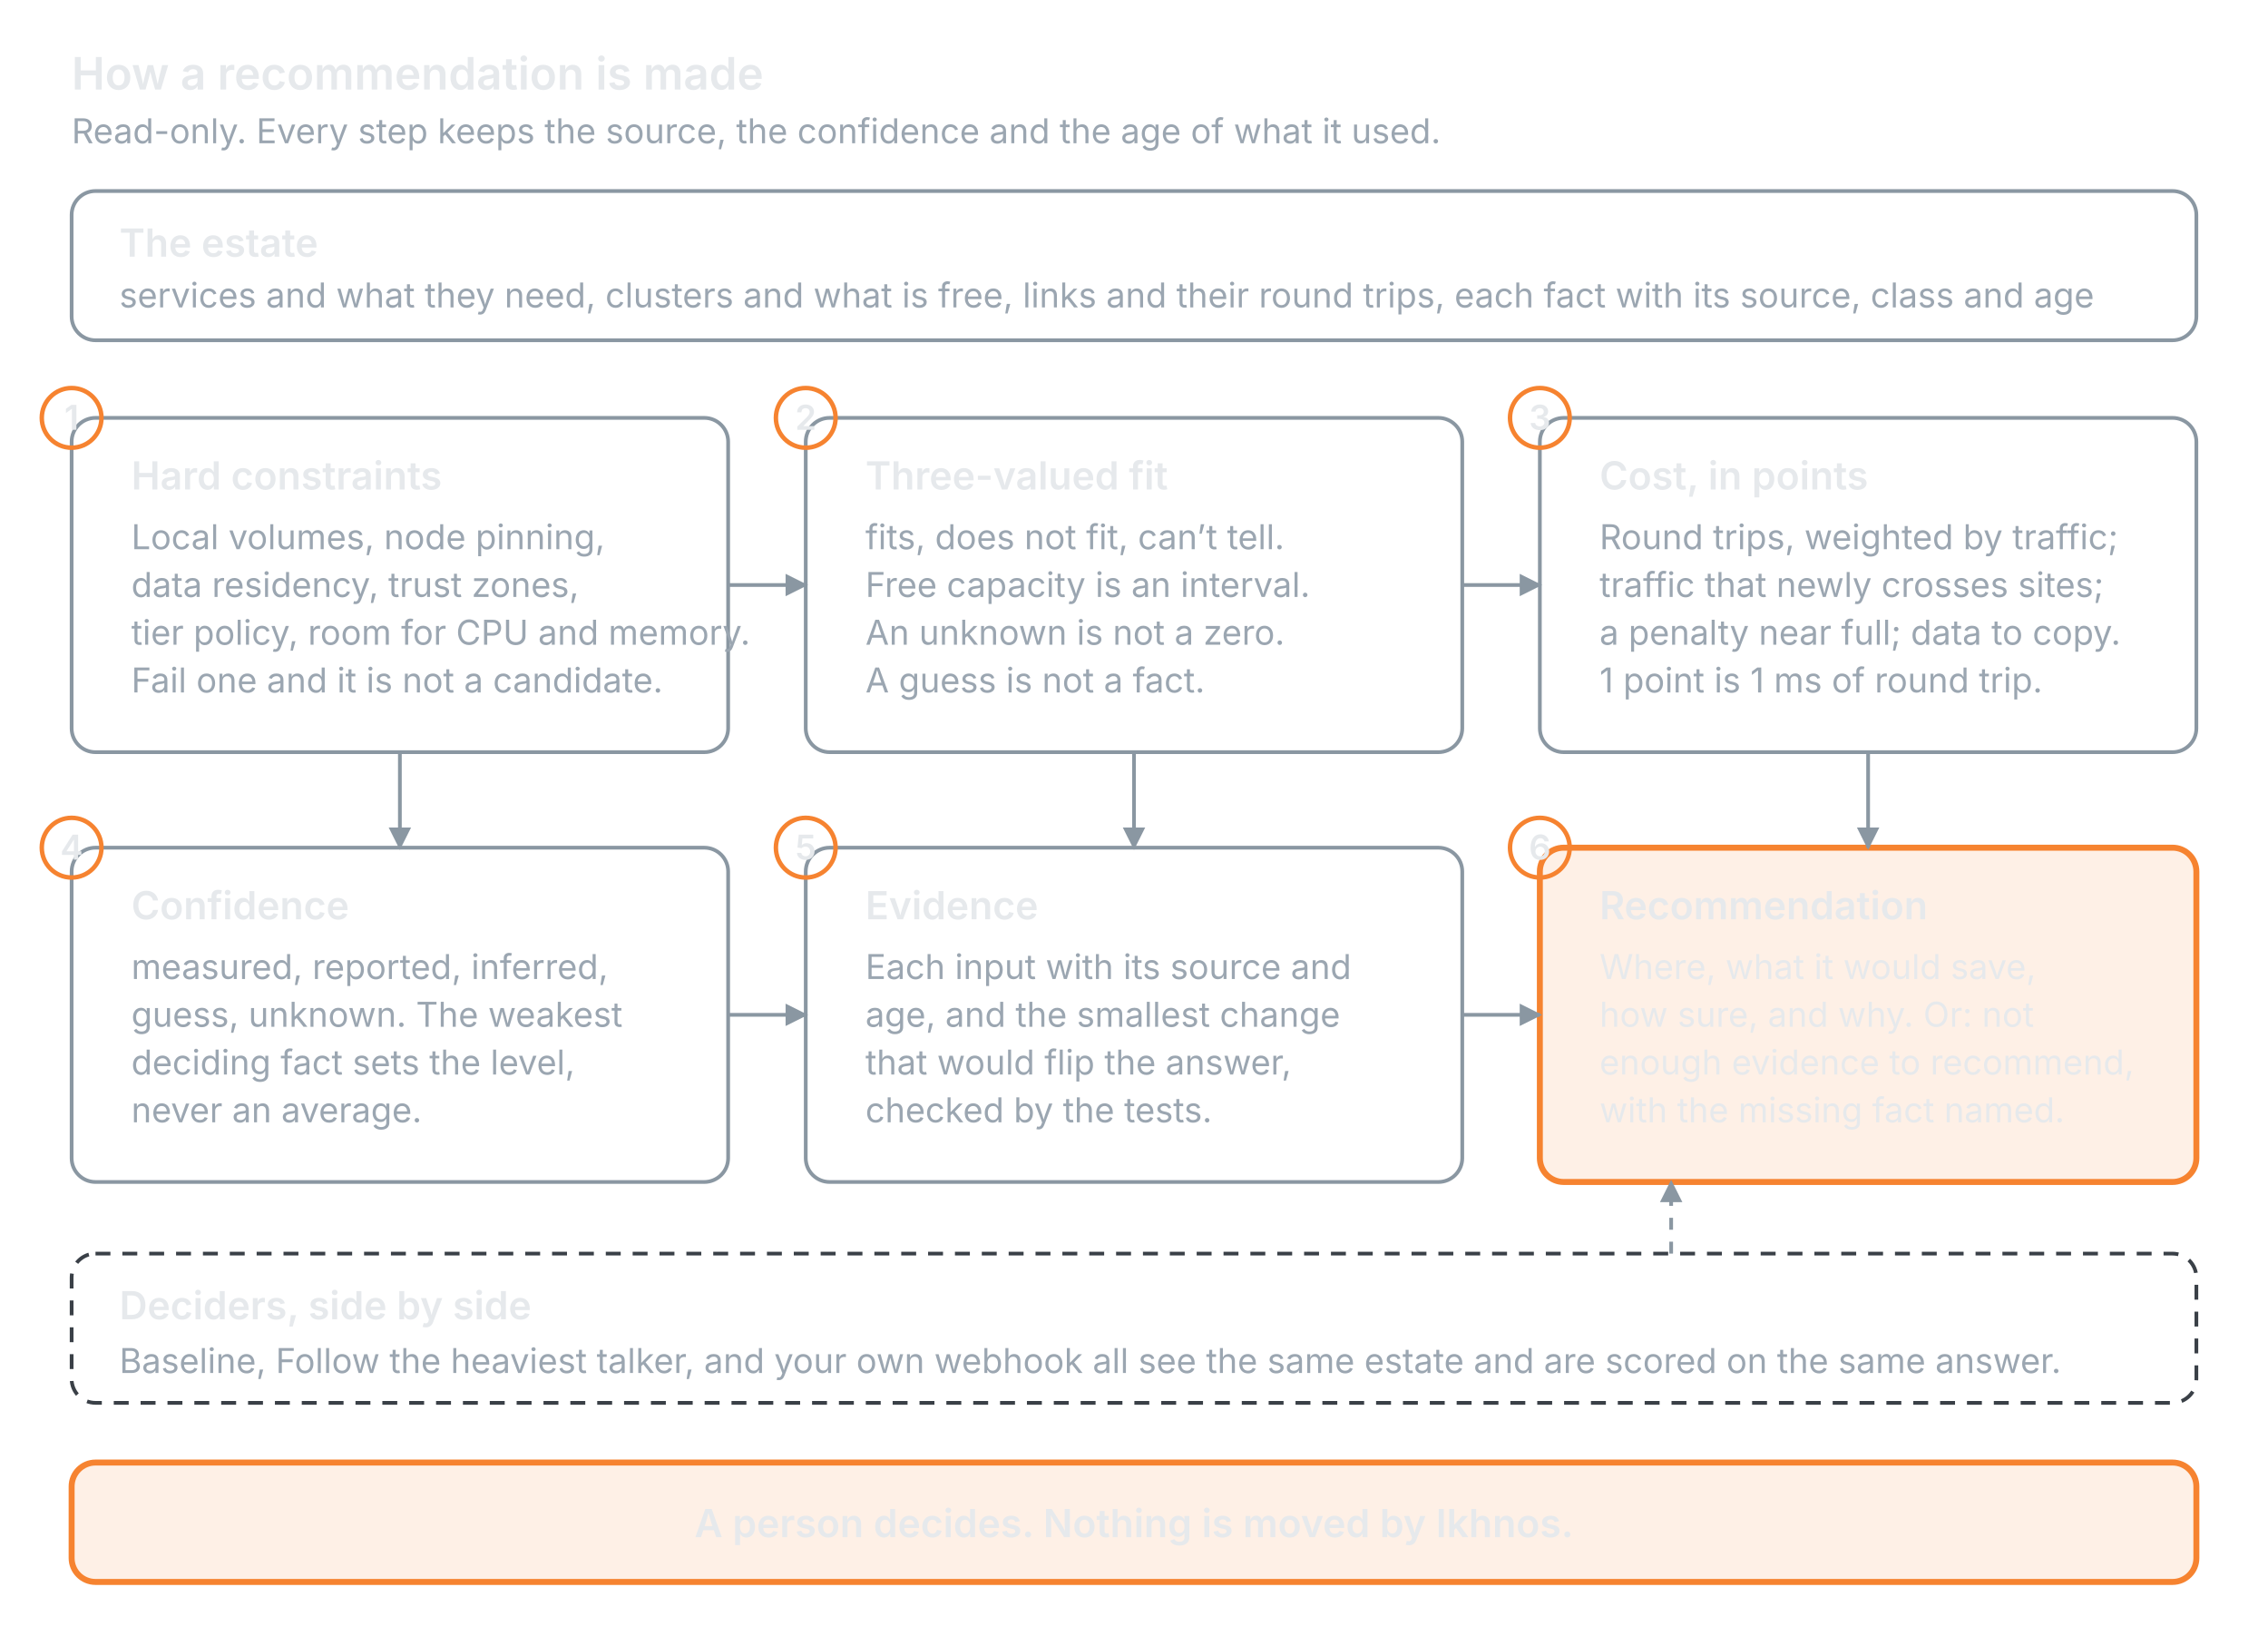
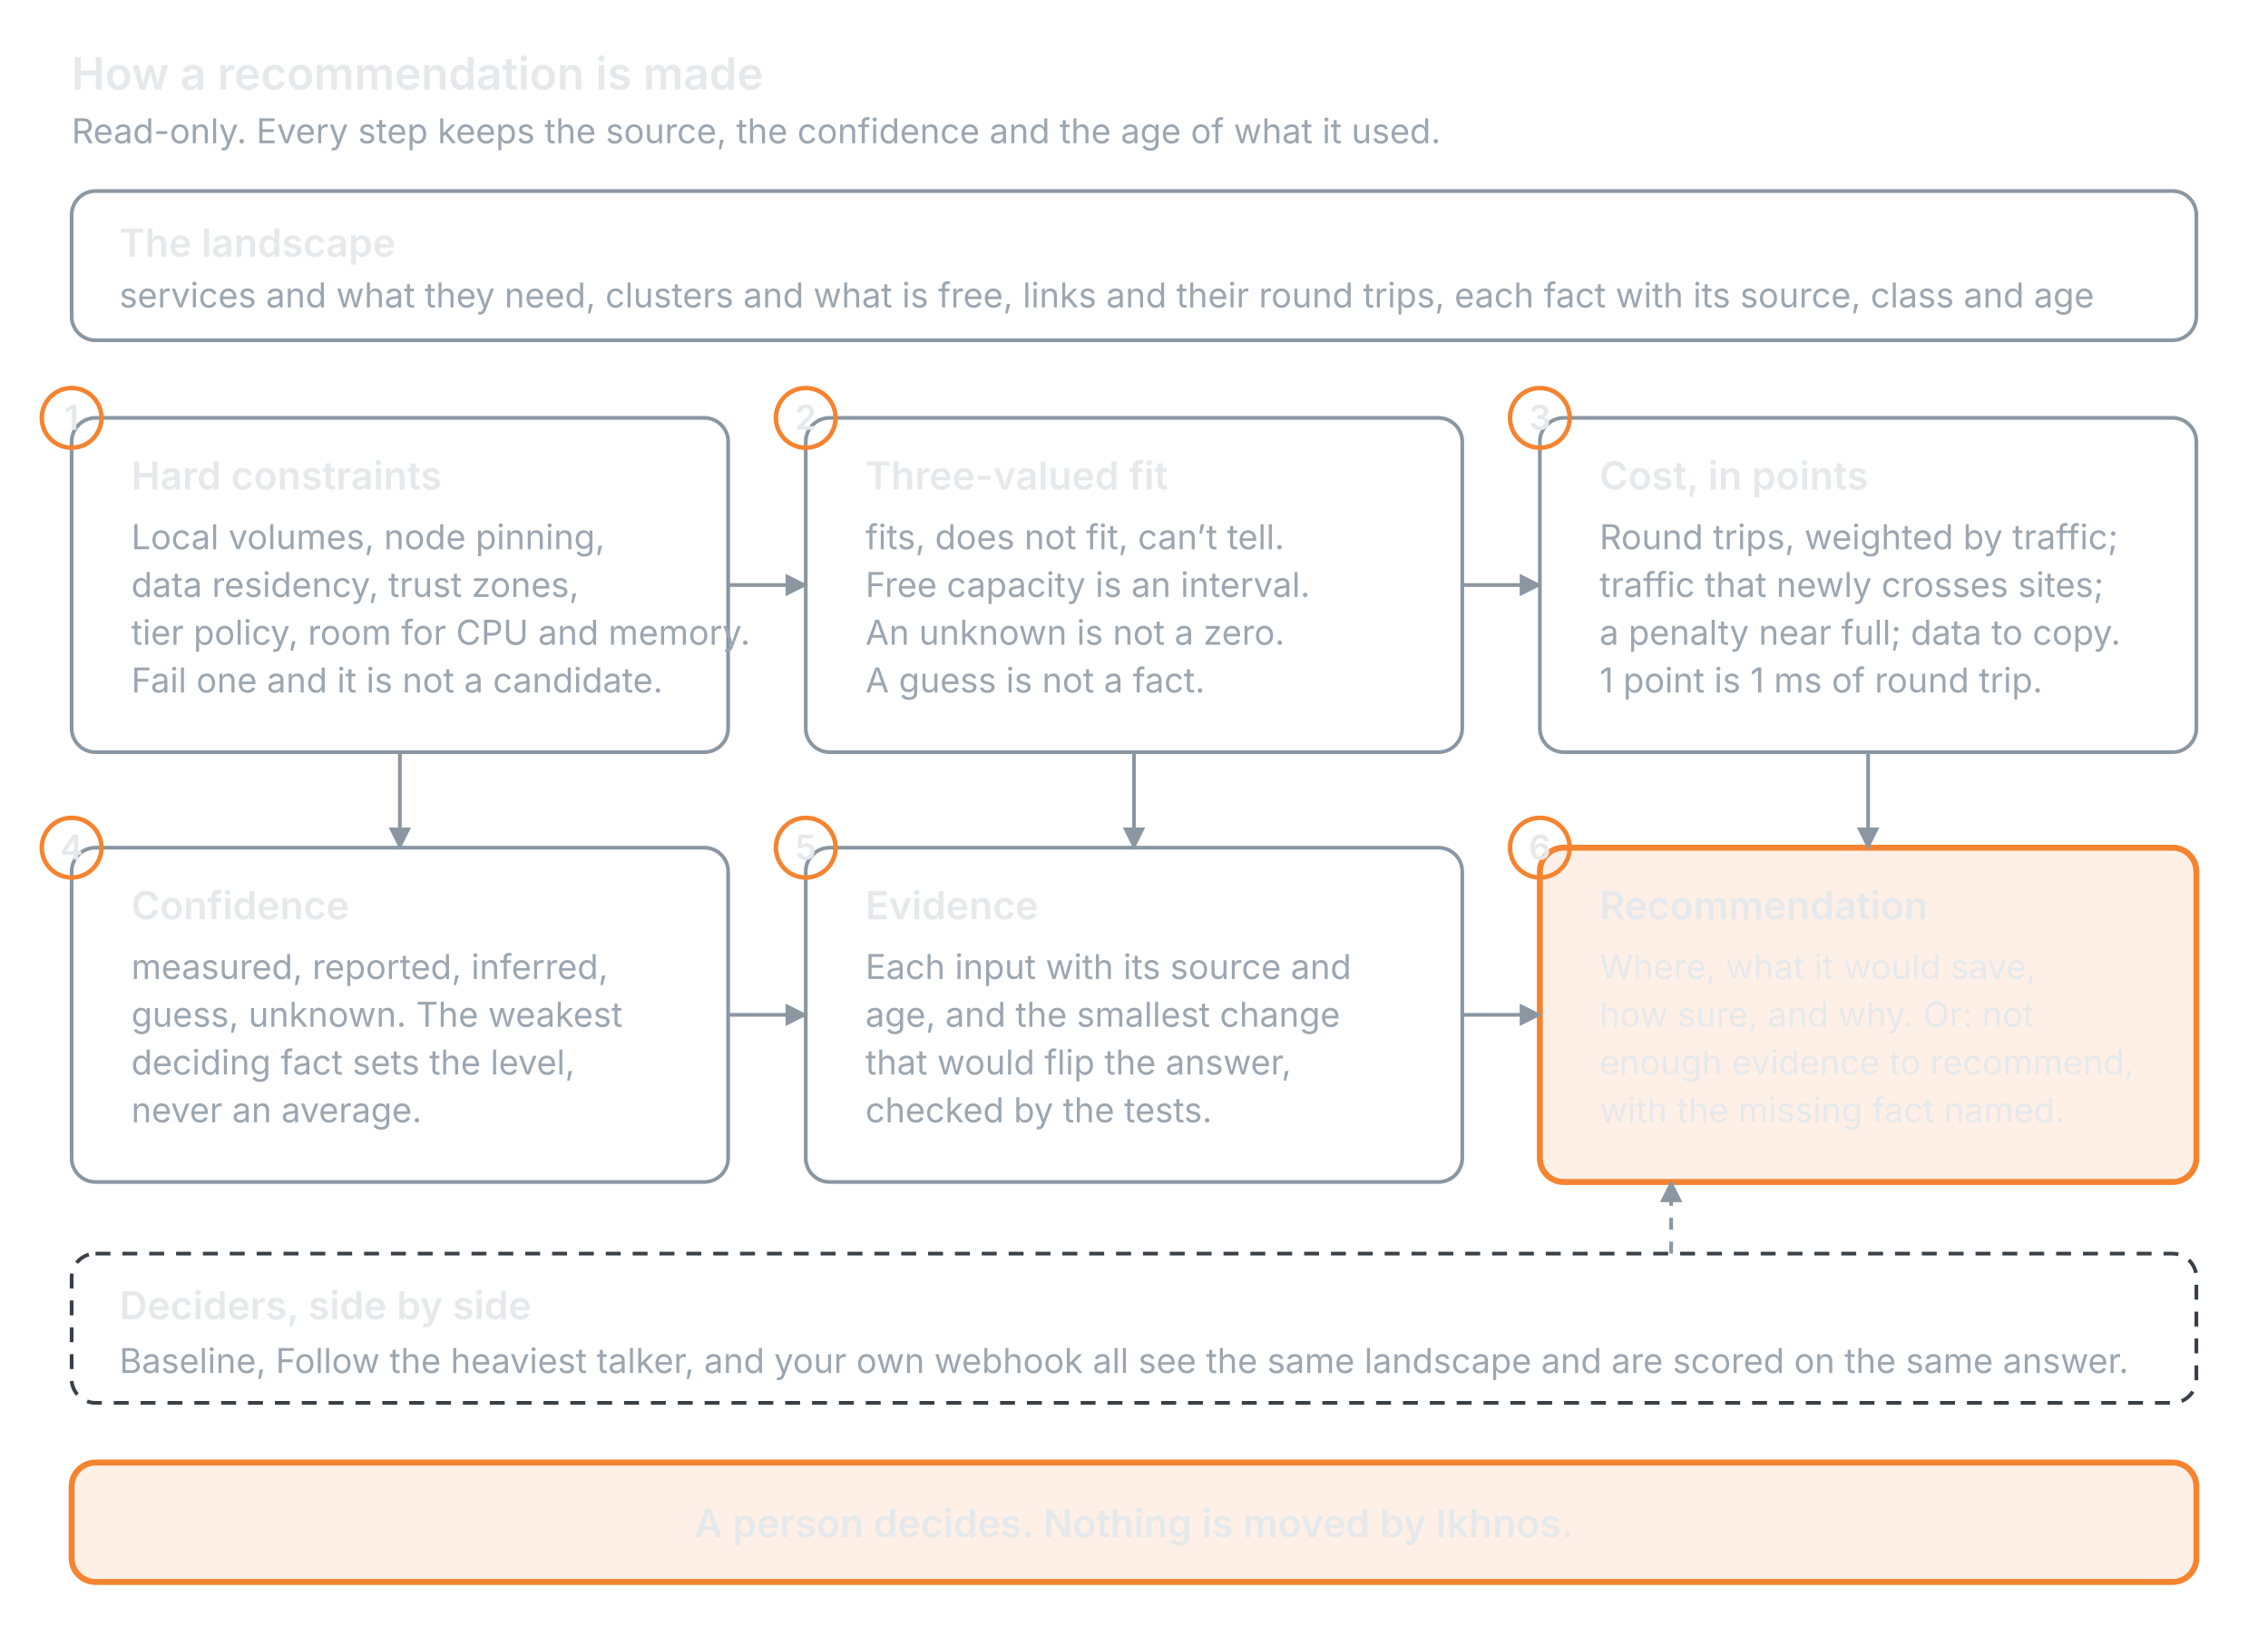
<svg xmlns="http://www.w3.org/2000/svg" viewBox="0 0 760 548" role="img" aria-label="Facts go through hard constraints, a three-valued fit, a cost in points, a confidence taken from the weakest fact, and evidence; a person decides" font-size="13" font-family="Inter, -apple-system, 'Segoe UI', Helvetica, Arial, sans-serif">
  <defs>
    <marker id="place-arrow" viewBox="0 0 10 10" refX="9" refY="5" markerWidth="6" markerHeight="6" orient="auto-start-reverse">
      <path d="M0 0L10 5L0 10z" fill="#8a97a2" />
    </marker>
    <marker id="place-arrow-accent" viewBox="0 0 10 10" refX="9" refY="5" markerWidth="6" markerHeight="6" orient="auto-start-reverse">
      <path d="M0 0L10 5L0 10z" fill="#f68330" />
    </marker>
  </defs>
  <text x="24" y="30" font-size="15" font-weight="600" fill="#e6e9ec">How a recommendation is made</text>
  <text x="24" y="48" font-size="11.5" fill="#9ba6b1">Read-only. Every step keeps the source, the confidence and the age of what it used.</text>
  <rect x="24" y="64" width="712" height="50" rx="8" fill="rgba(255, 255, 255, 0.05)" fill-opacity="1" stroke="#8a97a2" stroke-width="1.25" />
-   <text x="40" y="86" font-weight="600" fill="#e6e9ec">The estate</text>
+   <text x="40" y="86" font-weight="600" fill="#e6e9ec">The landscape</text>
  <text x="40" y="103" font-size="11.5" fill="#9ba6b1">services and what they need, clusters and what is free, links and their round trips, each fact with its source, class and age</text>
  <rect x="24" y="140" width="220" height="112" rx="8" fill="none" fill-opacity="1" stroke="#8a97a2" stroke-width="1.25" />
  <g>
    <circle cx="24" cy="140" r="10" fill="none" stroke="#f68330" stroke-width="1.5" />
    <text x="24" y="144" text-anchor="middle" font-size="11.5" font-weight="600" fill="#e6e9ec">1</text>
  </g>
  <text x="44" y="164" font-weight="600" fill="#e6e9ec">Hard constraints</text>
  <text x="44" y="184" font-size="11.5" fill="#9ba6b1">Local volumes, node pinning,</text>
  <text x="44" y="200" font-size="11.5" fill="#9ba6b1">data residency, trust zones,</text>
  <text x="44" y="216" font-size="11.5" fill="#9ba6b1">tier policy, room for CPU and memory.</text>
  <text x="44" y="232" font-size="11.5" fill="#9ba6b1">Fail one and it is not a candidate.</text>
  <rect x="270" y="140" width="220" height="112" rx="8" fill="none" fill-opacity="1" stroke="#8a97a2" stroke-width="1.25" />
  <g>
    <circle cx="270" cy="140" r="10" fill="none" stroke="#f68330" stroke-width="1.5" />
    <text x="270" y="144" text-anchor="middle" font-size="11.5" font-weight="600" fill="#e6e9ec">2</text>
  </g>
  <text x="290" y="164" font-weight="600" fill="#e6e9ec">Three-valued fit</text>
  <text x="290" y="184" font-size="11.5" fill="#9ba6b1">fits, does not fit, can’t tell.</text>
  <text x="290" y="200" font-size="11.5" fill="#9ba6b1">Free capacity is an interval.</text>
  <text x="290" y="216" font-size="11.5" fill="#9ba6b1">An unknown is not a zero.</text>
  <text x="290" y="232" font-size="11.5" fill="#9ba6b1">A guess is not a fact.</text>
  <rect x="516" y="140" width="220" height="112" rx="8" fill="none" fill-opacity="1" stroke="#8a97a2" stroke-width="1.25" />
  <g>
    <circle cx="516" cy="140" r="10" fill="none" stroke="#f68330" stroke-width="1.5" />
    <text x="516" y="144" text-anchor="middle" font-size="11.5" font-weight="600" fill="#e6e9ec">3</text>
  </g>
  <text x="536" y="164" font-weight="600" fill="#e6e9ec">Cost, in points</text>
  <text x="536" y="184" font-size="11.5" fill="#9ba6b1">Round trips, weighted by traffic;</text>
  <text x="536" y="200" font-size="11.5" fill="#9ba6b1">traffic that newly crosses sites;</text>
  <text x="536" y="216" font-size="11.5" fill="#9ba6b1">a penalty near full; data to copy.</text>
  <text x="536" y="232" font-size="11.5" fill="#9ba6b1">1 point is 1 ms of round trip.</text>
  <path d="M244 196H270" fill="none" stroke="#8a97a2" stroke-width="1.25" marker-end="url(#place-arrow)" />
  <path d="M490 196H516" fill="none" stroke="#8a97a2" stroke-width="1.25" marker-end="url(#place-arrow)" />
  <rect x="24" y="284" width="220" height="112" rx="8" fill="none" fill-opacity="1" stroke="#8a97a2" stroke-width="1.25" />
  <g>
    <circle cx="24" cy="284" r="10" fill="none" stroke="#f68330" stroke-width="1.5" />
    <text x="24" y="288" text-anchor="middle" font-size="11.5" font-weight="600" fill="#e6e9ec">4</text>
  </g>
  <text x="44" y="308" font-weight="600" fill="#e6e9ec">Confidence</text>
  <text x="44" y="328" font-size="11.5" fill="#9ba6b1">measured, reported, inferred,</text>
  <text x="44" y="344" font-size="11.5" fill="#9ba6b1">guess, unknown. The weakest</text>
  <text x="44" y="360" font-size="11.5" fill="#9ba6b1">deciding fact sets the level,</text>
  <text x="44" y="376" font-size="11.5" fill="#9ba6b1">never an average.</text>
  <rect x="270" y="284" width="220" height="112" rx="8" fill="none" fill-opacity="1" stroke="#8a97a2" stroke-width="1.25" />
  <g>
    <circle cx="270" cy="284" r="10" fill="none" stroke="#f68330" stroke-width="1.5" />
    <text x="270" y="288" text-anchor="middle" font-size="11.5" font-weight="600" fill="#e6e9ec">5</text>
  </g>
  <text x="290" y="308" font-weight="600" fill="#e6e9ec">Evidence</text>
  <text x="290" y="328" font-size="11.5" fill="#9ba6b1">Each input with its source and</text>
  <text x="290" y="344" font-size="11.5" fill="#9ba6b1">age, and the smallest change</text>
  <text x="290" y="360" font-size="11.5" fill="#9ba6b1">that would flip the answer,</text>
  <text x="290" y="376" font-size="11.5" fill="#9ba6b1">checked by the tests.</text>
  <rect x="516" y="284" width="220" height="112" rx="8" fill="#f68330" fill-opacity="0.12" stroke="#f68330" stroke-width="2" />
  <g>
    <circle cx="516" cy="284" r="10" fill="none" stroke="#f68330" stroke-width="1.5" />
    <text x="516" y="288" text-anchor="middle" font-size="11.5" font-weight="600" fill="#e6e9ec">6</text>
  </g>
  <text x="536" y="308" font-weight="600" fill="#e6e9ec">Recommendation</text>
  <text x="536" y="328" font-size="11.5" fill="#e6e9ec">Where, what it would save,</text>
  <text x="536" y="344" font-size="11.5" fill="#e6e9ec">how sure, and why. Or: not</text>
  <text x="536" y="360" font-size="11.5" fill="#e6e9ec">enough evidence to recommend,</text>
  <text x="536" y="376" font-size="11.5" fill="#e6e9ec">with the missing fact named.</text>
  <path d="M134 252V284" fill="none" stroke="#8a97a2" stroke-width="1.25" marker-end="url(#place-arrow)" />
  <path d="M380 252V284" fill="none" stroke="#8a97a2" stroke-width="1.25" marker-end="url(#place-arrow)" />
  <path d="M626 252V284" fill="none" stroke="#8a97a2" stroke-width="1.25" marker-end="url(#place-arrow)" />
  <path d="M244 340H270" fill="none" stroke="#8a97a2" stroke-width="1.25" marker-end="url(#place-arrow)" />
  <path d="M490 340H516" fill="none" stroke="#8a97a2" stroke-width="1.25" marker-end="url(#place-arrow)" />
  <rect x="24" y="420" width="712" height="50" rx="8" fill="none" fill-opacity="1" stroke="#3a4047" stroke-width="1.25" stroke-dasharray="5 4" />
  <text x="40" y="442" font-weight="600" fill="#e6e9ec">Deciders, side by side</text>
-   <text x="40" y="460" font-size="11.5" fill="#9ba6b1">Baseline, Follow the heaviest talker, and your own webhook all see the same estate and are scored on the same answer.</text>
+   <text x="40" y="460" font-size="11.5" fill="#9ba6b1">Baseline, Follow the heaviest talker, and your own webhook all see the same landscape and are scored on the same answer.</text>
  <path d="M560 420V396" fill="none" stroke="#8a97a2" stroke-width="1.25" stroke-dasharray="4 4" marker-end="url(#place-arrow)" />
  <rect x="24" y="490" width="712" height="40" rx="8" fill="#f68330" fill-opacity="0.12" stroke="#f68330" stroke-width="2" />
  <text x="380" y="515" font-weight="600" fill="#e6e9ec" text-anchor="middle">A person decides. Nothing is moved by Ikhnos.</text>
</svg>
